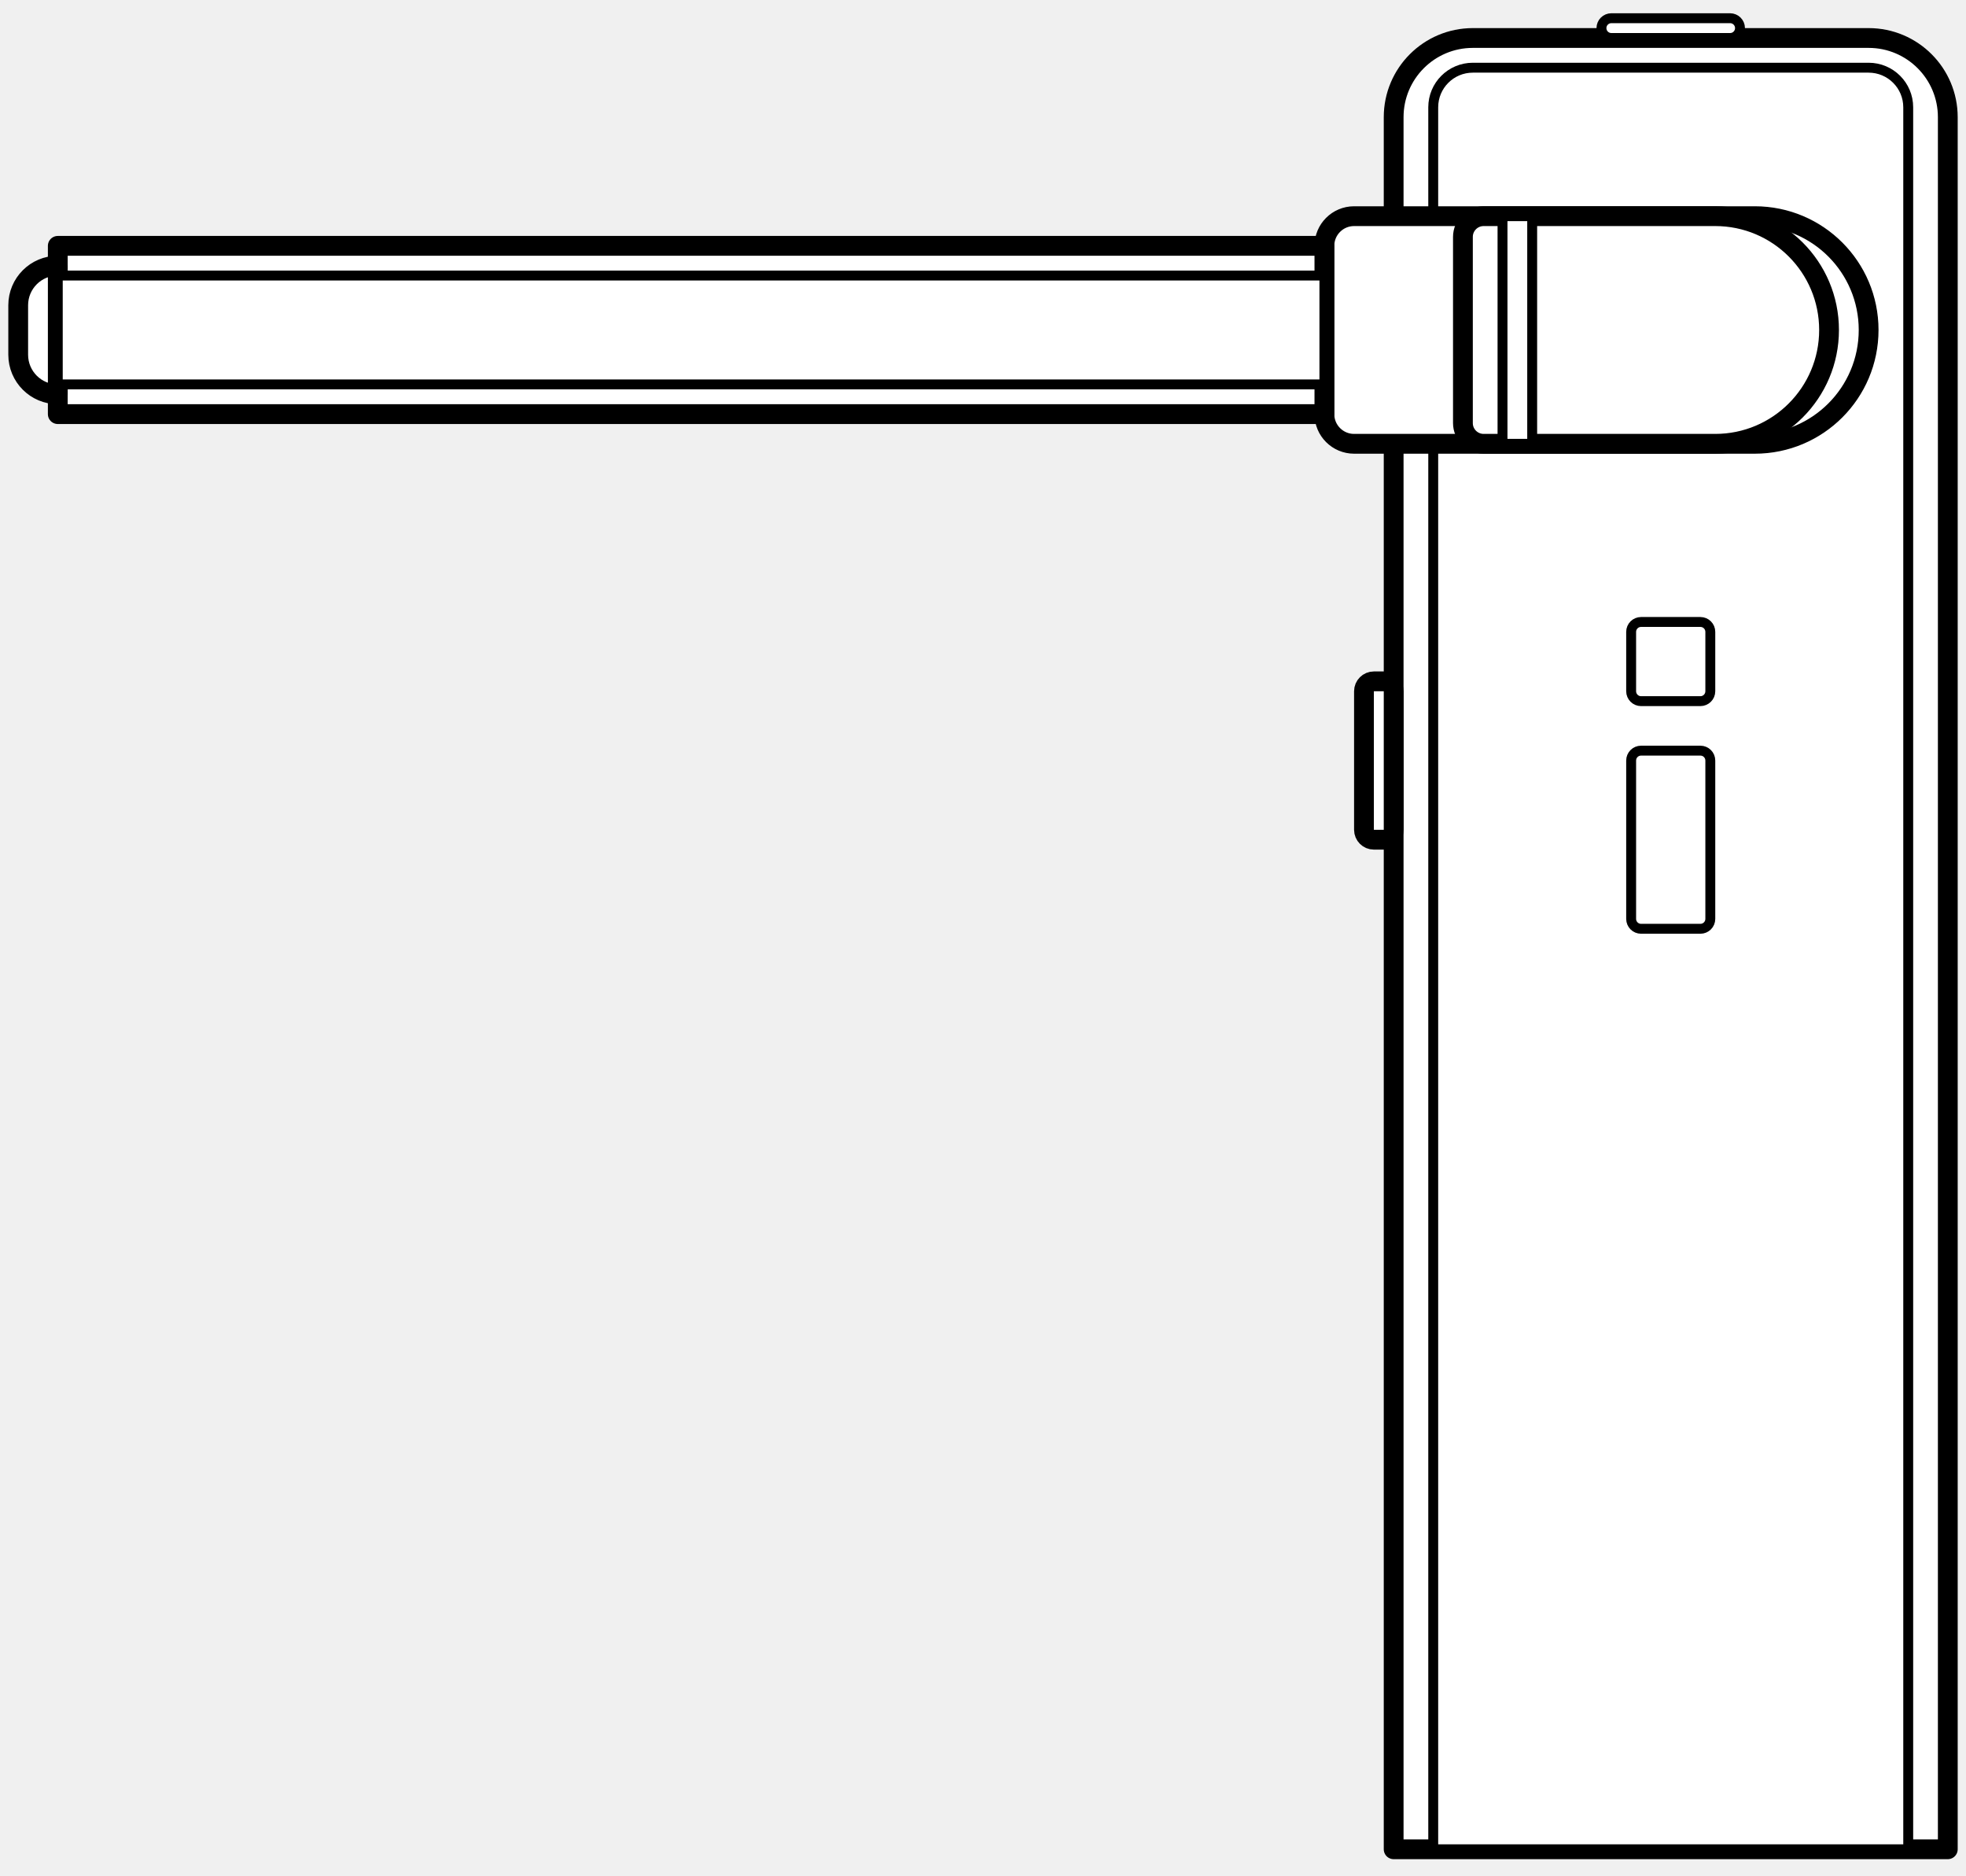
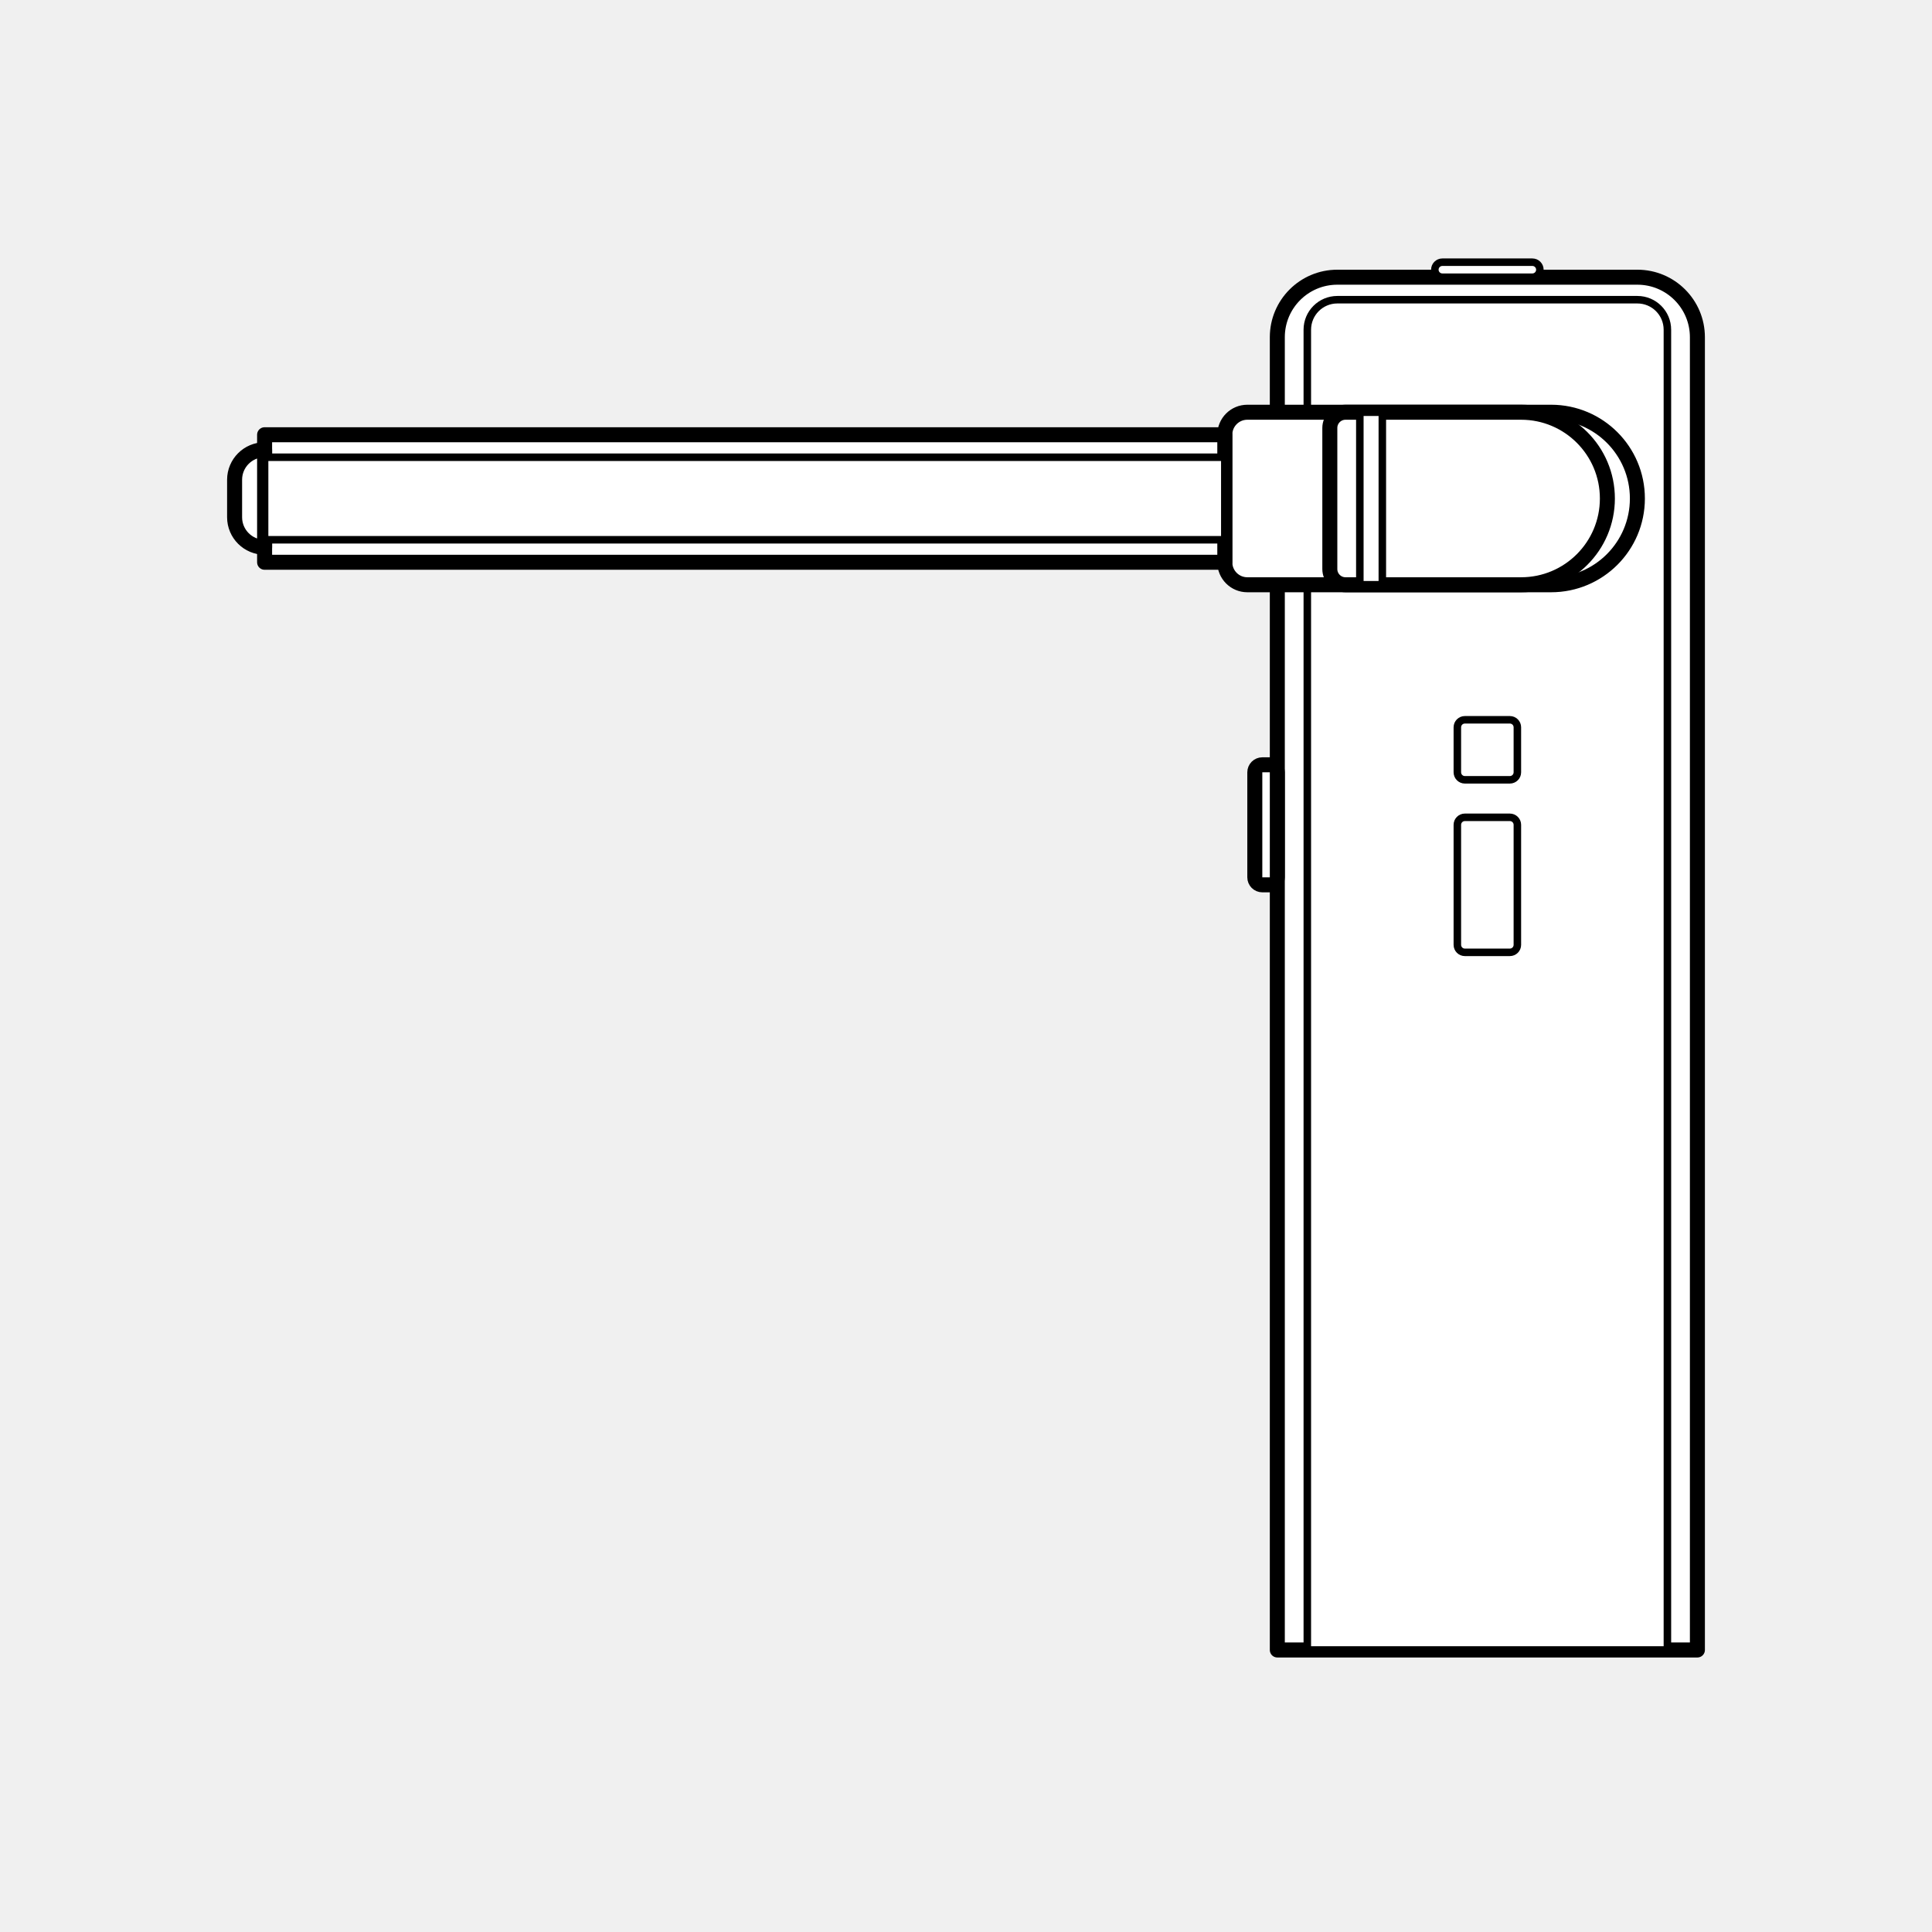
- <svg xmlns="http://www.w3.org/2000/svg" width="108" height="103" viewBox="0 0 108 103" fill="none">
-   <path d="M76.559 6.436C76.559 4.034 78.506 2.087 80.908 2.087H102.651C105.053 2.087 107 4.034 107 6.436V101.564H76.559V6.436Z" fill="white" stroke="black" stroke-width="1.087" stroke-linejoin="round" />
-   <path d="M78.733 5.892C78.733 4.691 79.707 3.718 80.908 3.718H102.651C103.852 3.718 104.826 4.691 104.826 5.892V101.564H78.733V5.892Z" fill="white" stroke="black" stroke-width="0.544" stroke-linejoin="round" />
-   <path d="M89.605 41.769C89.605 41.469 89.849 41.226 90.149 41.226H93.41C93.711 41.226 93.954 41.469 93.954 41.769V50.467C93.954 50.767 93.711 51.01 93.41 51.01H90.149C89.849 51.01 89.605 50.767 89.605 50.467V41.769Z" fill="white" stroke="black" stroke-width="0.544" stroke-linejoin="round" />
-   <path d="M89.605 34.703C89.605 34.402 89.849 34.159 90.149 34.159H93.41C93.711 34.159 93.954 34.402 93.954 34.703V37.964C93.954 38.264 93.711 38.508 93.41 38.508H90.149C89.849 38.508 89.605 38.264 89.605 37.964V34.703Z" fill="white" stroke="black" stroke-width="0.544" stroke-linejoin="round" />
-   <path d="M87.974 1.544C87.974 1.243 88.218 1 88.518 1H95.041C95.341 1 95.585 1.243 95.585 1.544C95.585 1.844 95.341 2.087 95.041 2.087H88.518C88.218 2.087 87.974 1.844 87.974 1.544Z" fill="white" stroke="black" stroke-width="0.544" stroke-linejoin="round" />
-   <path d="M74.928 37.964C74.928 37.664 75.172 37.42 75.472 37.42H76.015C76.316 37.42 76.559 37.664 76.559 37.964V45.574C76.559 45.875 76.316 46.118 76.015 46.118H75.472C75.172 46.118 74.928 45.875 74.928 45.574V37.964Z" fill="white" stroke="black" stroke-width="1.087" stroke-linejoin="round" />
-   <path d="M72.754 13.502C72.754 12.602 73.484 11.872 74.385 11.872H96.4C99.853 11.872 102.651 14.671 102.651 18.123C102.651 21.576 99.853 24.374 96.4 24.374H74.385C73.484 24.374 72.754 23.644 72.754 22.744V13.502Z" fill="white" stroke="black" stroke-width="1.087" stroke-linejoin="round" />
-   <path d="M3.174 13.502H72.754V22.744H3.174V13.502Z" fill="white" stroke="black" stroke-width="1.087" stroke-linejoin="round" />
-   <path d="M1 16.764C1 15.563 1.973 14.59 3.174 14.59V21.656C1.973 21.656 1 20.683 1 19.482V16.764Z" fill="white" stroke="black" stroke-width="1.087" stroke-linejoin="round" />
-   <path d="M3.174 15.133H72.754V21.113H3.174V15.133Z" fill="white" stroke="black" stroke-width="0.544" stroke-linejoin="round" />
-   <path d="M80.364 13.01C80.364 12.382 80.874 11.872 81.502 11.872H94.225C97.678 11.872 100.477 14.671 100.477 18.123C100.477 21.576 97.678 24.374 94.226 24.374H81.502C80.874 24.374 80.364 23.865 80.364 23.236V13.01Z" fill="white" stroke="black" stroke-width="1.087" stroke-linejoin="round" />
-   <path d="M82.539 11.872H84.169V24.374H82.539V11.872Z" fill="white" stroke="black" stroke-width="0.544" stroke-linejoin="round" />
+ <svg xmlns="http://www.w3.org/2000/svg" width="140" height="140" viewBox="0 0 140 140" fill="none">
+   <path d="M92.559 24.436C92.559 22.034 94.506 20.087 96.908 20.087H118.651C121.053 20.087 123 22.034 123 24.436V119.564H92.559V24.436Z" fill="white" stroke="black" stroke-width="1.087" stroke-linejoin="round" />
+   <path d="M94.733 23.892C94.733 22.691 95.707 21.718 96.908 21.718H118.651C119.852 21.718 120.826 22.691 120.826 23.892V119.564H94.733V23.892Z" fill="white" stroke="black" stroke-width="0.544" stroke-linejoin="round" />
+   <path d="M105.605 59.769C105.605 59.469 105.849 59.226 106.149 59.226H109.41C109.711 59.226 109.954 59.469 109.954 59.769V68.467C109.954 68.767 109.711 69.01 109.41 69.01H106.149C105.849 69.01 105.605 68.767 105.605 68.467V59.769Z" fill="white" stroke="black" stroke-width="0.544" stroke-linejoin="round" />
+   <path d="M105.605 52.703C105.605 52.402 105.849 52.159 106.149 52.159H109.41C109.711 52.159 109.954 52.402 109.954 52.703V55.964C109.954 56.264 109.711 56.508 109.41 56.508H106.149C105.849 56.508 105.605 56.264 105.605 55.964V52.703Z" fill="white" stroke="black" stroke-width="0.544" stroke-linejoin="round" />
+   <path d="M103.974 19.544C103.974 19.243 104.218 19 104.518 19H111.041C111.341 19 111.585 19.243 111.585 19.544C111.585 19.844 111.341 20.087 111.041 20.087H104.518C104.218 20.087 103.974 19.844 103.974 19.544Z" fill="white" stroke="black" stroke-width="0.544" stroke-linejoin="round" />
+   <path d="M90.928 55.964C90.928 55.664 91.172 55.42 91.472 55.42H92.015C92.316 55.42 92.559 55.664 92.559 55.964V63.574C92.559 63.875 92.316 64.118 92.015 64.118H91.472C91.172 64.118 90.928 63.875 90.928 63.574V55.964Z" fill="white" stroke="black" stroke-width="1.087" stroke-linejoin="round" />
+   <path d="M88.754 31.503C88.754 30.602 89.484 29.872 90.385 29.872H112.4C115.853 29.872 118.651 32.671 118.651 36.123C118.651 39.576 115.853 42.374 112.4 42.374H90.385C89.484 42.374 88.754 41.644 88.754 40.744V31.503Z" fill="white" stroke="black" stroke-width="1.087" stroke-linejoin="round" />
+   <path d="M19.174 31.503H88.754V40.744H19.174V31.503Z" fill="white" stroke="black" stroke-width="1.087" stroke-linejoin="round" />
+   <path d="M17 34.764C17 33.563 17.974 32.59 19.174 32.59V39.656C17.974 39.656 17 38.683 17 37.482V34.764Z" fill="white" stroke="black" stroke-width="1.087" stroke-linejoin="round" />
+   <path d="M19.174 33.133H88.754V39.113H19.174V33.133Z" fill="white" stroke="black" stroke-width="0.544" stroke-linejoin="round" />
+   <path d="M96.364 31.01C96.364 30.381 96.874 29.872 97.502 29.872H110.226C113.678 29.872 116.477 32.671 116.477 36.123C116.477 39.576 113.678 42.374 110.226 42.374H97.502C96.874 42.374 96.364 41.865 96.364 41.236V31.01Z" fill="white" stroke="black" stroke-width="1.087" stroke-linejoin="round" />
+   <path d="M98.539 29.872H100.169V42.374H98.539V29.872Z" fill="white" stroke="black" stroke-width="0.544" stroke-linejoin="round" />
</svg>
